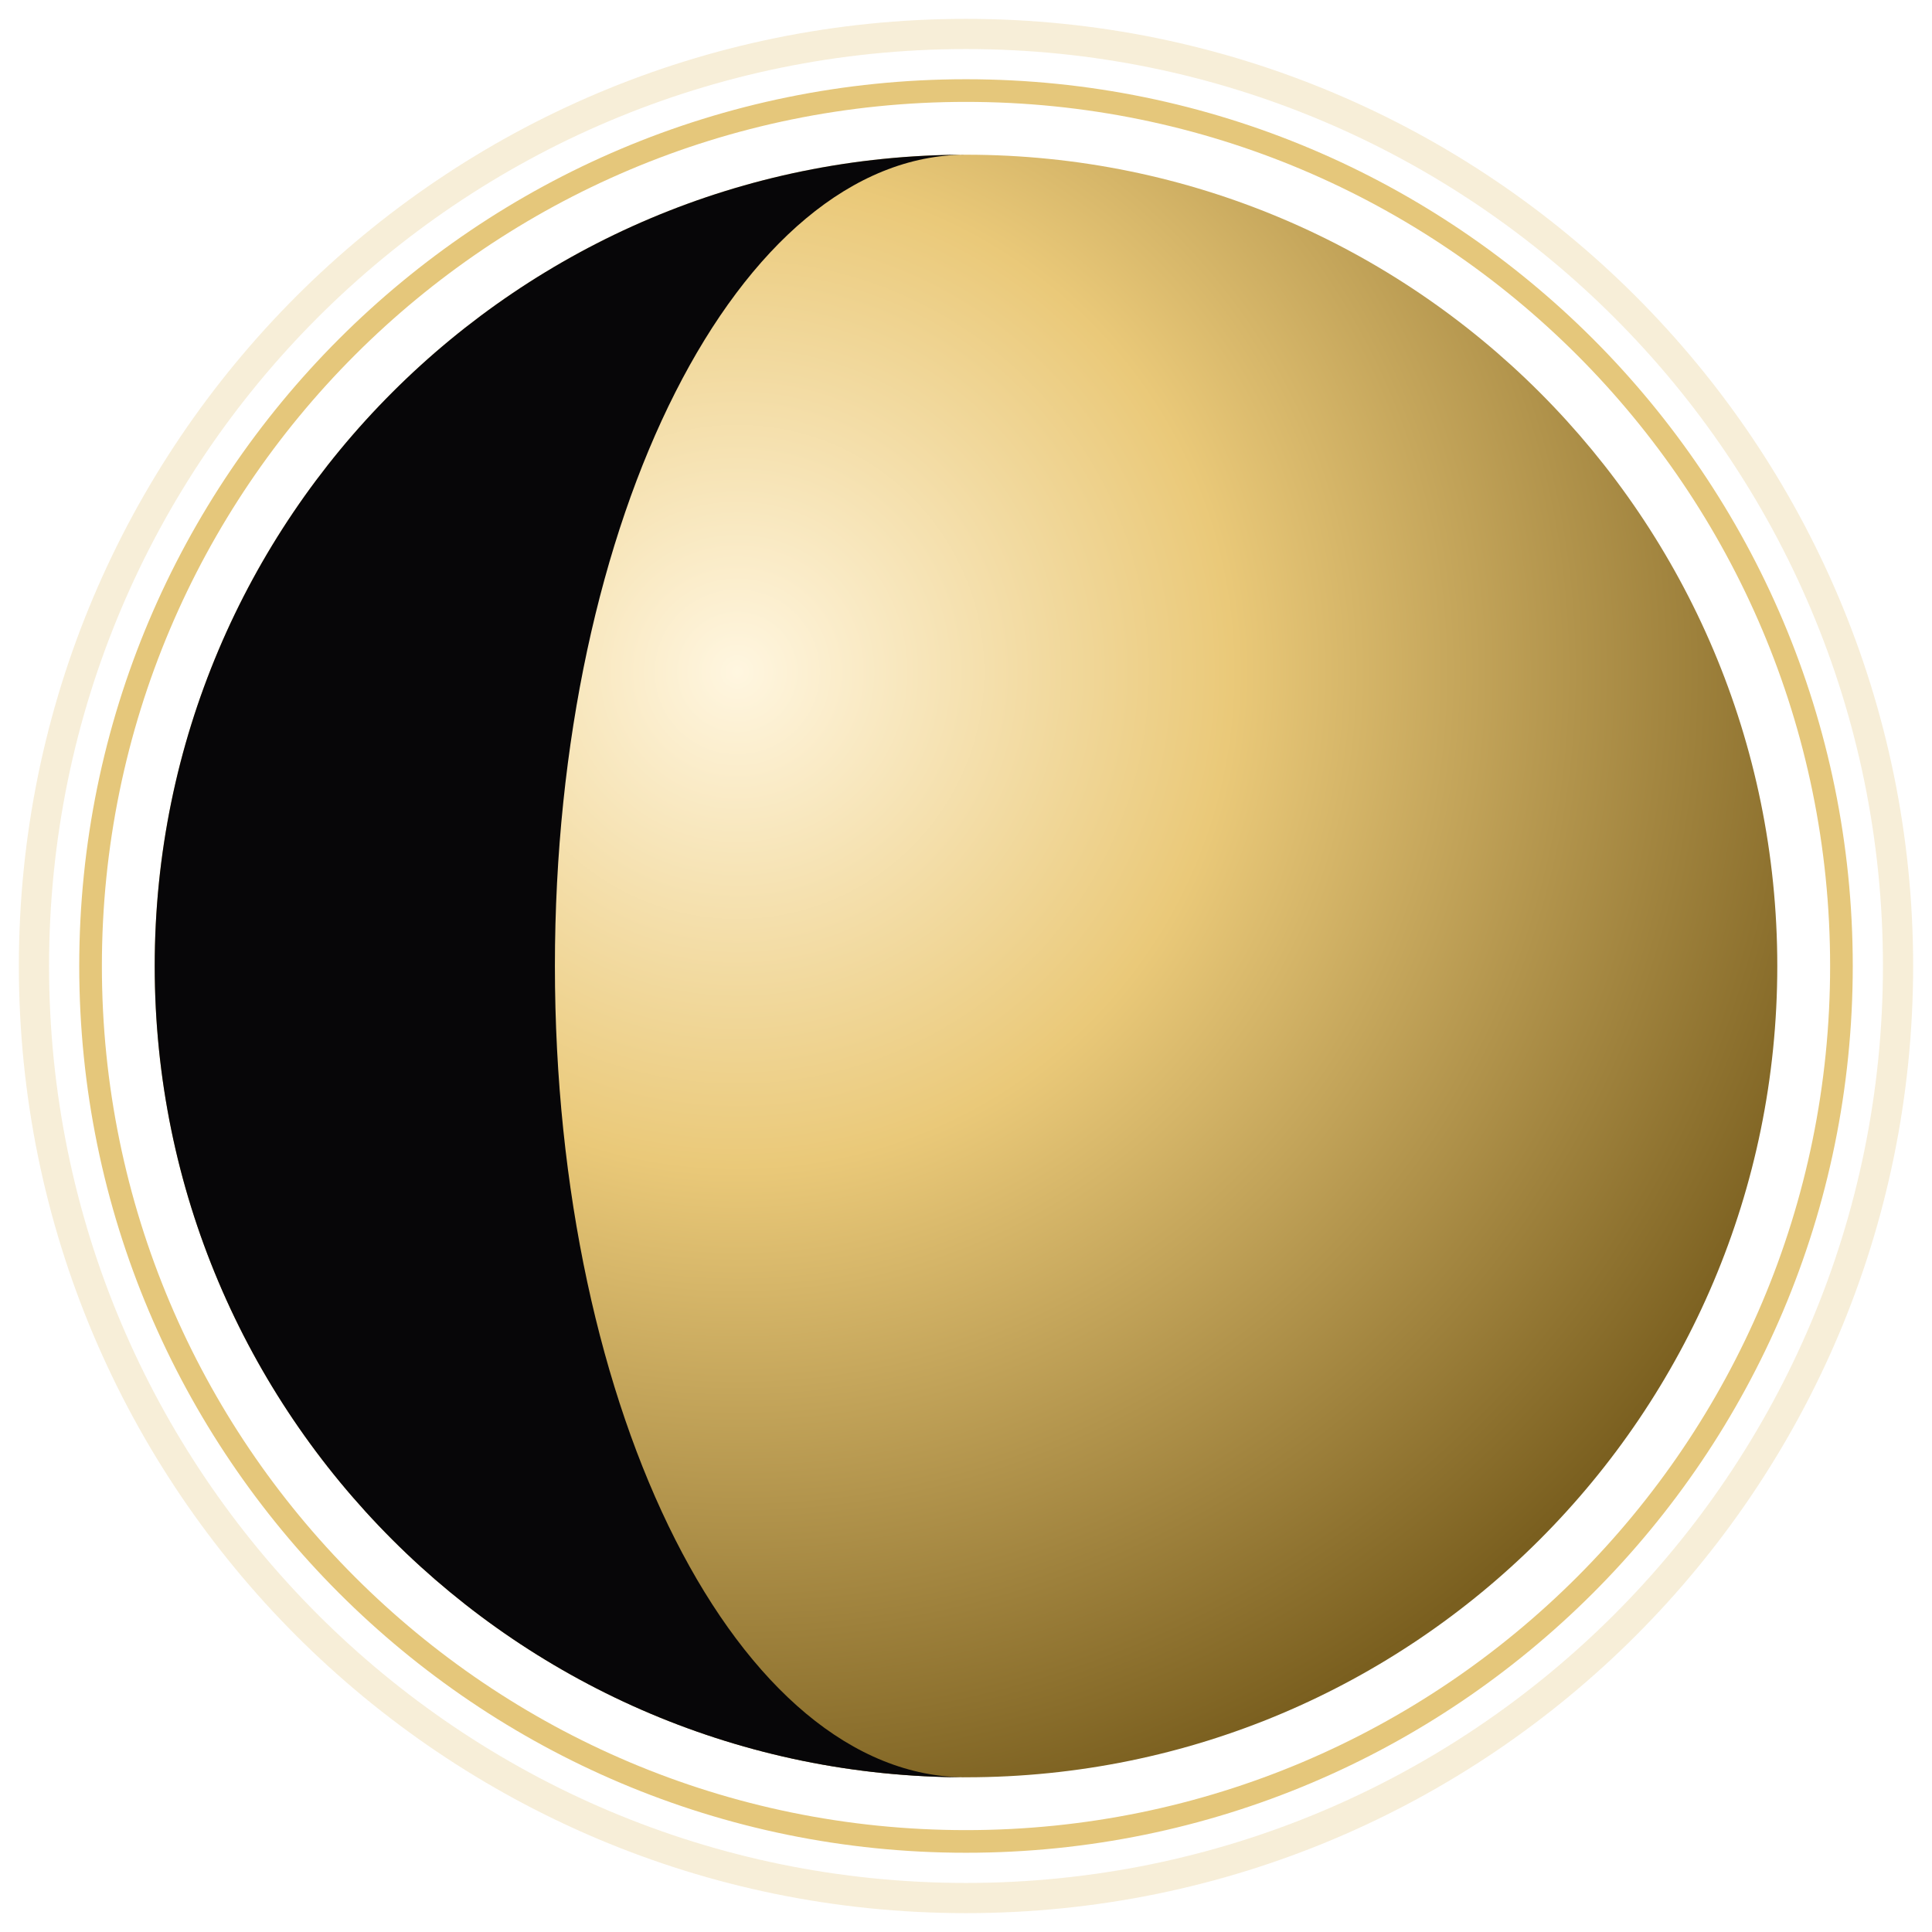
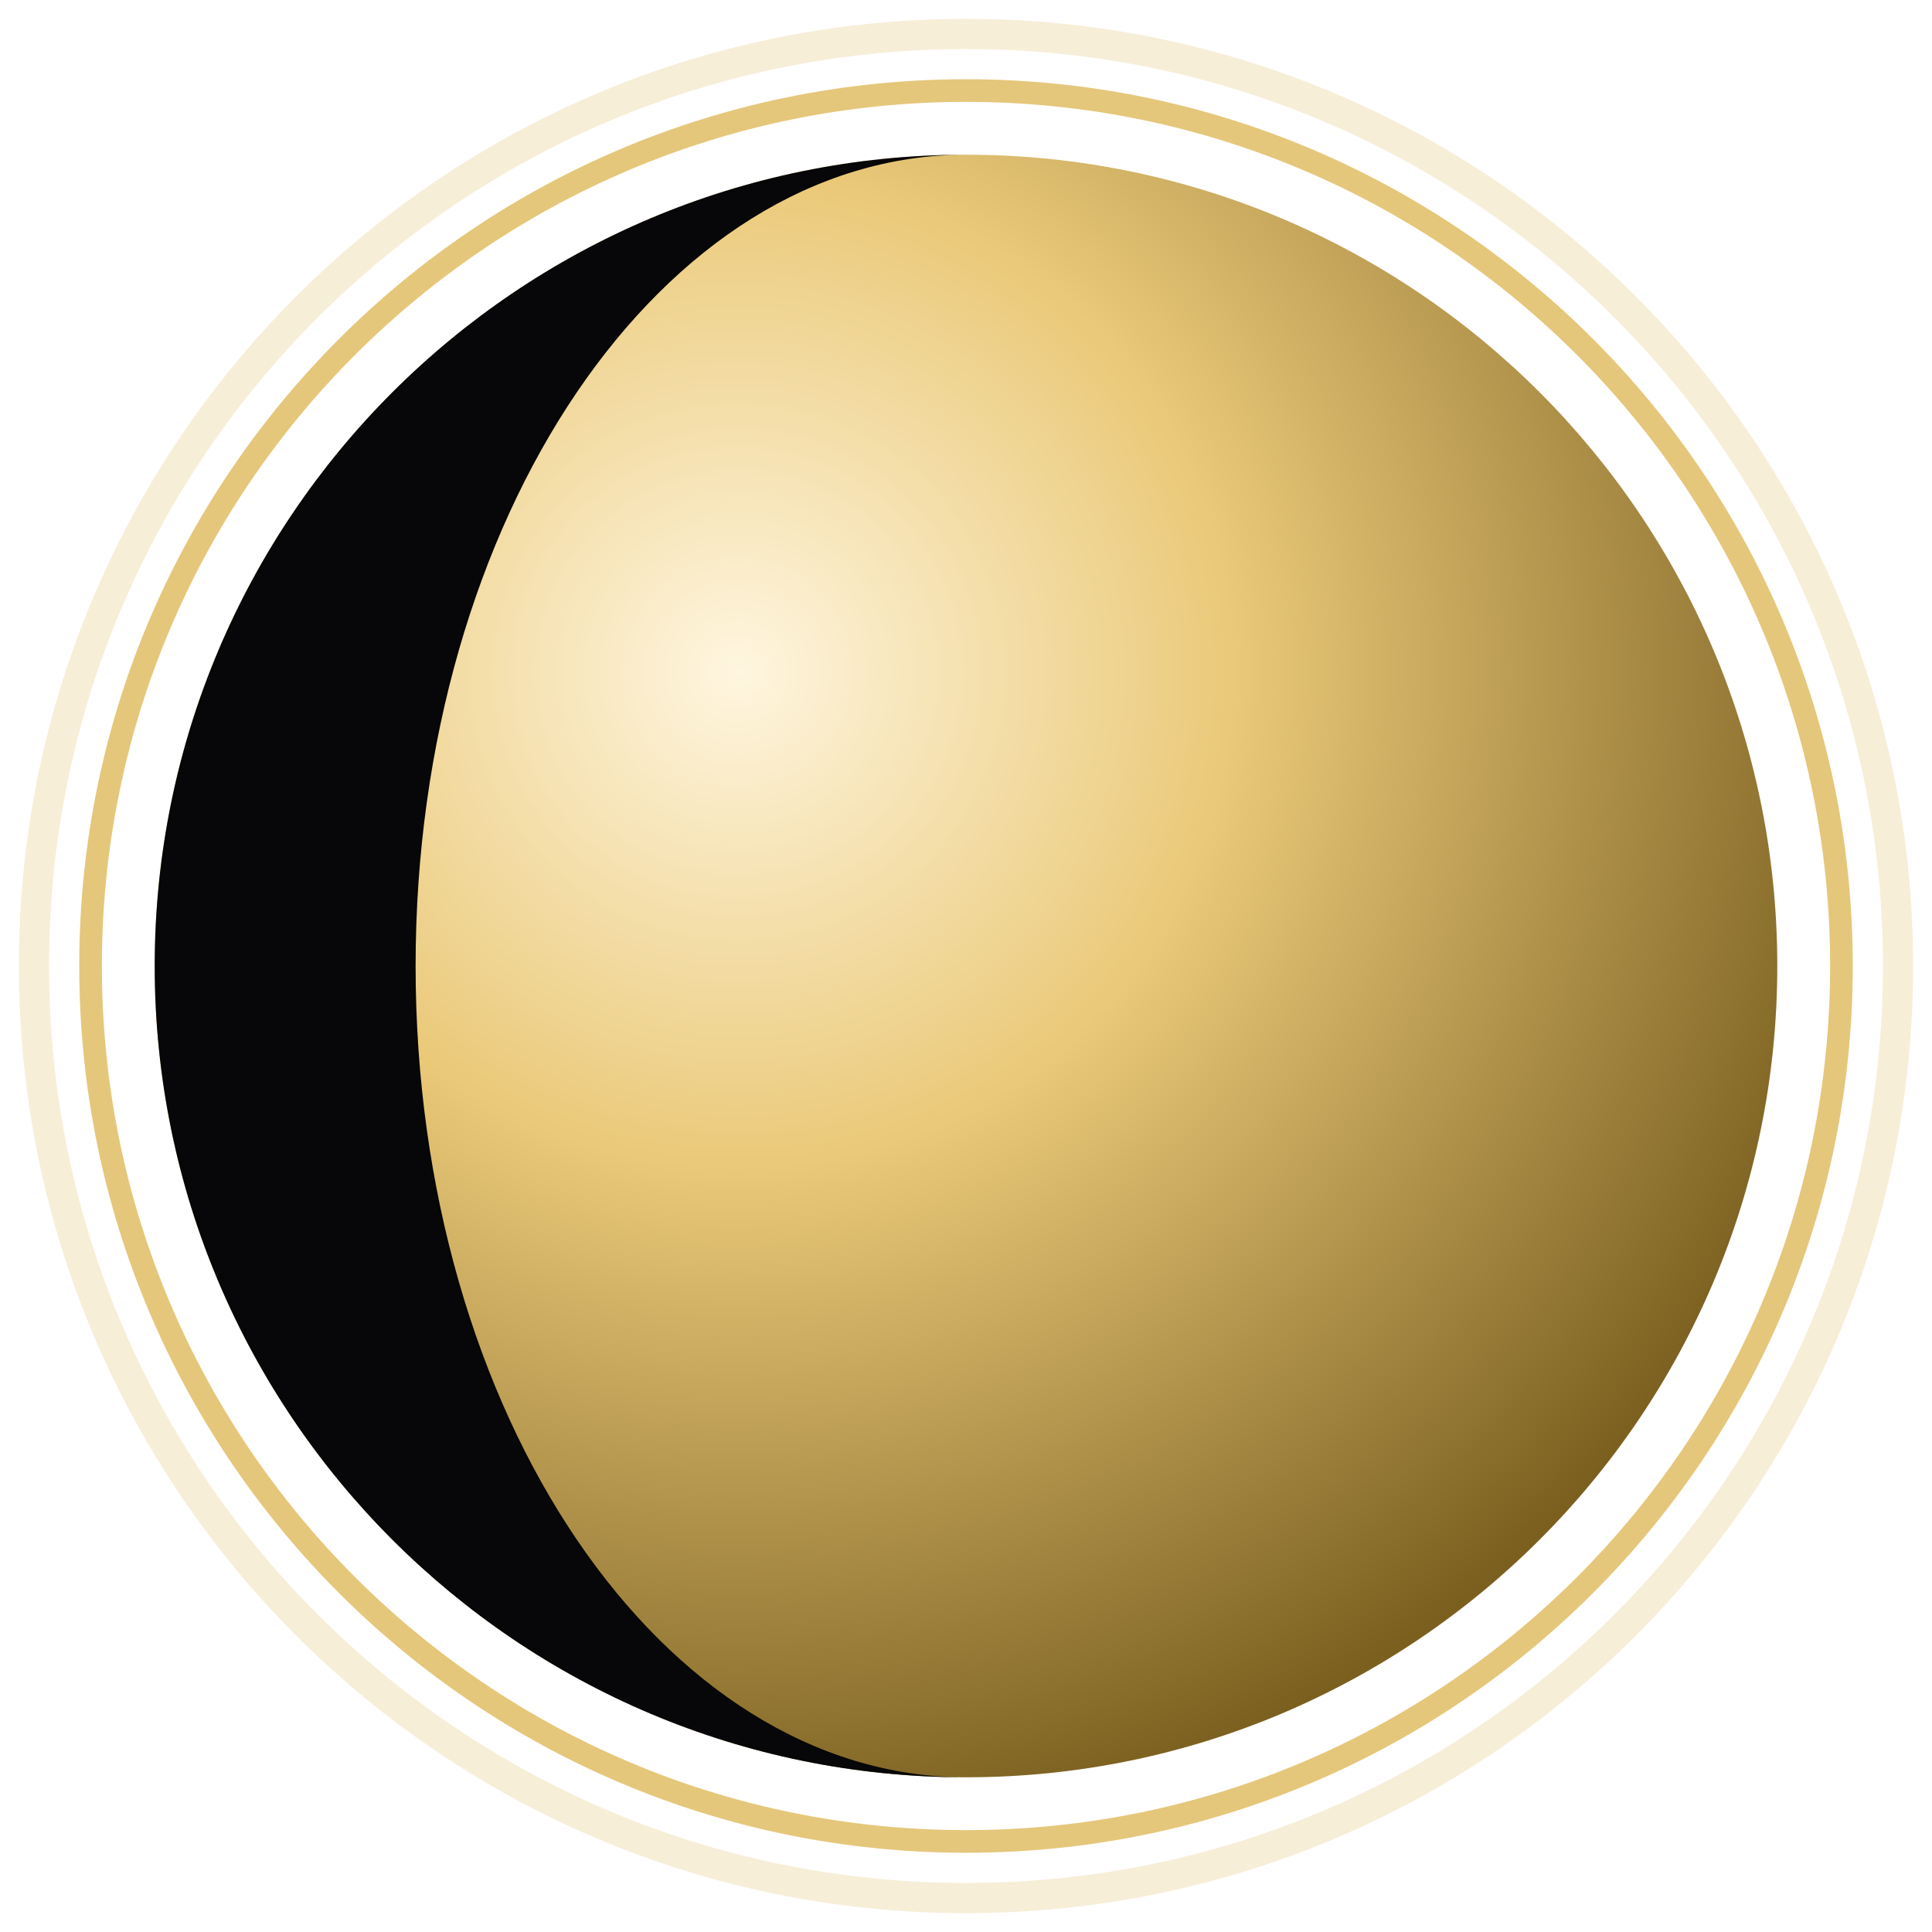
<svg xmlns="http://www.w3.org/2000/svg" viewBox="0 0 512 512" width="512" height="512">
  <defs>
    <radialGradient id="moonGold" cx="36%" cy="32%" r="72%">
      <stop offset="0%" stop-color="#FFF6E0" />
      <stop offset="42%" stop-color="#EAC979" />
      <stop offset="100%" stop-color="#7A5F1F" />
    </radialGradient>
  </defs>
  <circle cx="256" cy="256" r="215" fill="url(#moonGold)" />
-   <path d="M 256 41 A 215 215 0 0 0 256 471 A 108.944 215 0 0 1 256 41 Z" fill="#070608" fill-opacity="1.0" />
+   <path d="M 256 41 A 215 215 0 0 0 256 471 A 145.86 215 0 0 1 256 41 Z" fill="#070608" fill-opacity="1.0" />
  <circle cx="256" cy="256" r="247" fill="none" stroke="#E5C77B" stroke-opacity="0.3" stroke-width="8.0" />
  <circle cx="256" cy="256" r="232" fill="none" stroke="#E5C77B" stroke-opacity="1.0" stroke-width="6.0" />
</svg>
